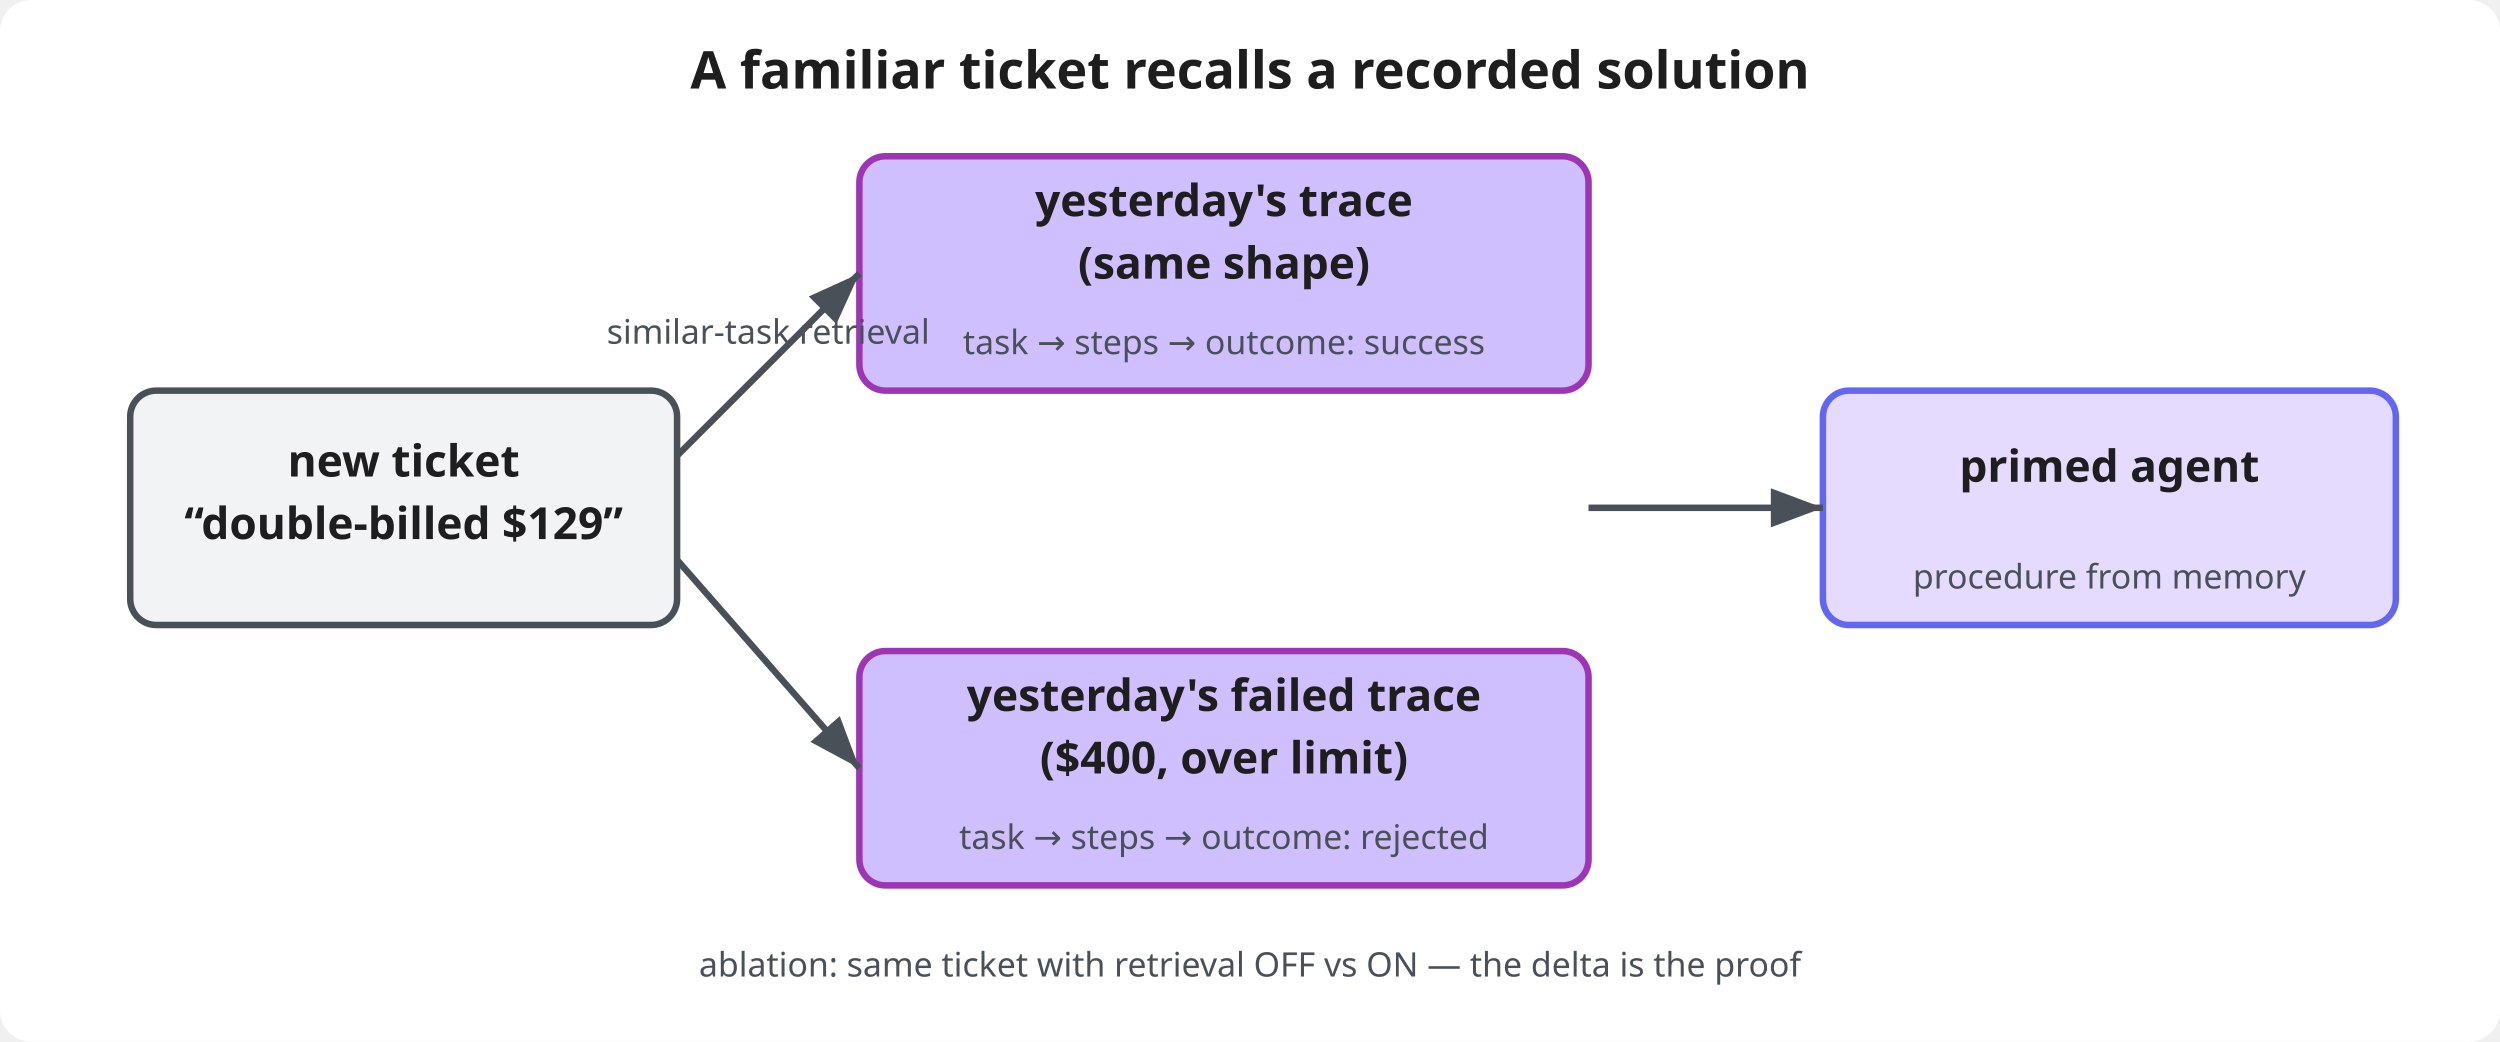
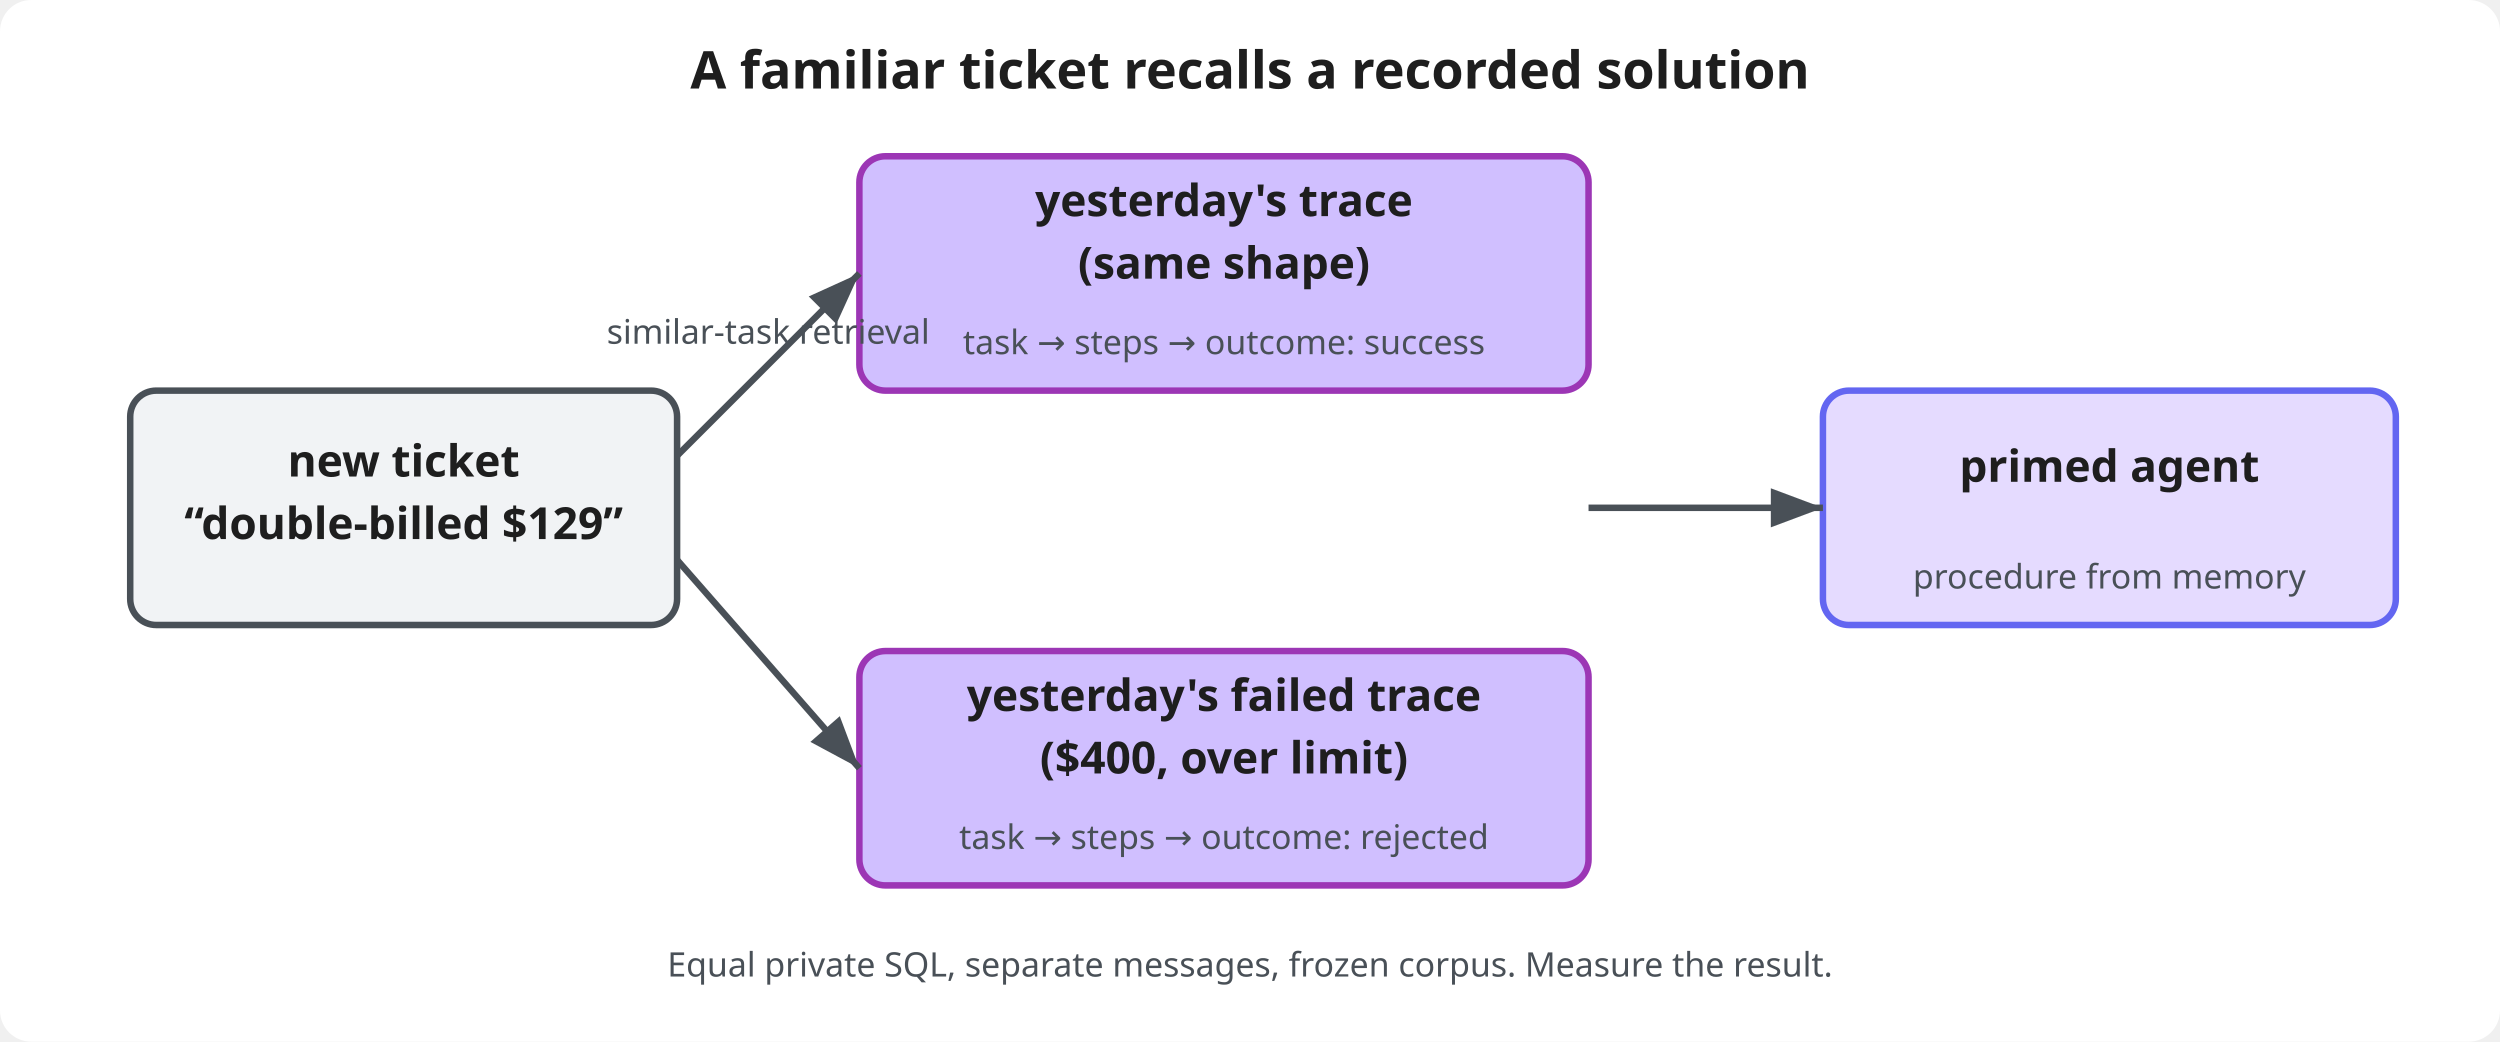
<svg xmlns="http://www.w3.org/2000/svg" width="960" height="400" viewBox="0 0 960 400">
  <rect x="0" y="0" width="960" height="400" fill="#ffffff" rx="12" />
  <defs>
    <marker id="arr" markerWidth="10" markerHeight="10" refX="8" refY="3" orient="auto">
      <path d="M0,0 L8,3 L0,6 Z" fill="#495057" />
    </marker>
    <marker id="arr-red" markerWidth="10" markerHeight="10" refX="8" refY="3" orient="auto">
      <path d="M0,0 L8,3 L0,6 Z" fill="#C92A2A" />
    </marker>
  </defs>
  <text x="480" y="34" text-anchor="middle" font-family="sans-serif" font-size="20" fill="#1e1e1e" font-weight="700">A familiar ticket recalls a recorded solution</text>
  <rect x="50" y="150" width="210" height="90" rx="10" fill="#F1F3F5" stroke="#495057" stroke-width="2.5" />
  <text x="155.0" y="183.0" text-anchor="middle" font-family="sans-serif" font-size="17" font-weight="600" fill="#1e1e1e">new ticket</text>
  <text x="155.0" y="207.0" text-anchor="middle" font-family="sans-serif" font-size="17" font-weight="600" fill="#1e1e1e">“double-billed $129”</text>
  <rect x="330" y="60" width="280" height="90" rx="10" fill="#D0BFFF" stroke="#9C36B5" stroke-width="2.5" />
  <text x="470.0" y="83.0" text-anchor="middle" font-family="sans-serif" font-size="17" font-weight="600" fill="#1e1e1e">yesterday's trace</text>
  <text x="470.0" y="107.0" text-anchor="middle" font-family="sans-serif" font-size="17" font-weight="600" fill="#1e1e1e">(same shape)</text>
  <text x="470.0" y="136" text-anchor="middle" font-family="sans-serif" font-size="13" fill="#495057">task → steps → outcome: success</text>
  <rect x="330" y="250" width="280" height="90" rx="10" fill="#D0BFFF" stroke="#9C36B5" stroke-width="2.5" />
  <text x="470.0" y="273.0" text-anchor="middle" font-family="sans-serif" font-size="17" font-weight="600" fill="#1e1e1e">yesterday's failed trace</text>
  <text x="470.0" y="297.0" text-anchor="middle" font-family="sans-serif" font-size="17" font-weight="600" fill="#1e1e1e">($400, over limit)</text>
  <text x="470.0" y="326" text-anchor="middle" font-family="sans-serif" font-size="13" fill="#495057">task → steps → outcome: rejected</text>
  <rect x="700" y="150" width="220" height="90" rx="10" fill="#E5DBFF" stroke="#6366F1" stroke-width="2.5" />
  <text x="810.0" y="185.0" text-anchor="middle" font-family="sans-serif" font-size="17" font-weight="600" fill="#1e1e1e">primed agent</text>
  <text x="810.0" y="226" text-anchor="middle" font-family="sans-serif" font-size="13" fill="#495057">procedure from memory</text>
  <line x1="260" y1="175" x2="330" y2="105" stroke="#495057" stroke-width="2.5" marker-end="url(#arr)" />
  <text x="295.0" y="132.0" text-anchor="middle" font-family="sans-serif" font-size="13" fill="#495057">similar-task retrieval</text>
  <line x1="260" y1="215" x2="330" y2="295" stroke="#495057" stroke-width="2.5" marker-end="url(#arr)" />
  <line x1="610" y1="195" x2="700" y2="195" stroke="#495057" stroke-width="2.5" marker-end="url(#arr)" />
-   <text x="480" y="375" text-anchor="middle" font-family="sans-serif" font-size="13" fill="#495057">ablation: same ticket with retrieval OFF vs ON — the delta is the proof</text>
+   <text x="480" y="375" text-anchor="middle" font-family="sans-serif" font-size="13" fill="#495057">Equal private SQL, separate messages, frozen corpus. Measure the result.</text>
</svg>
